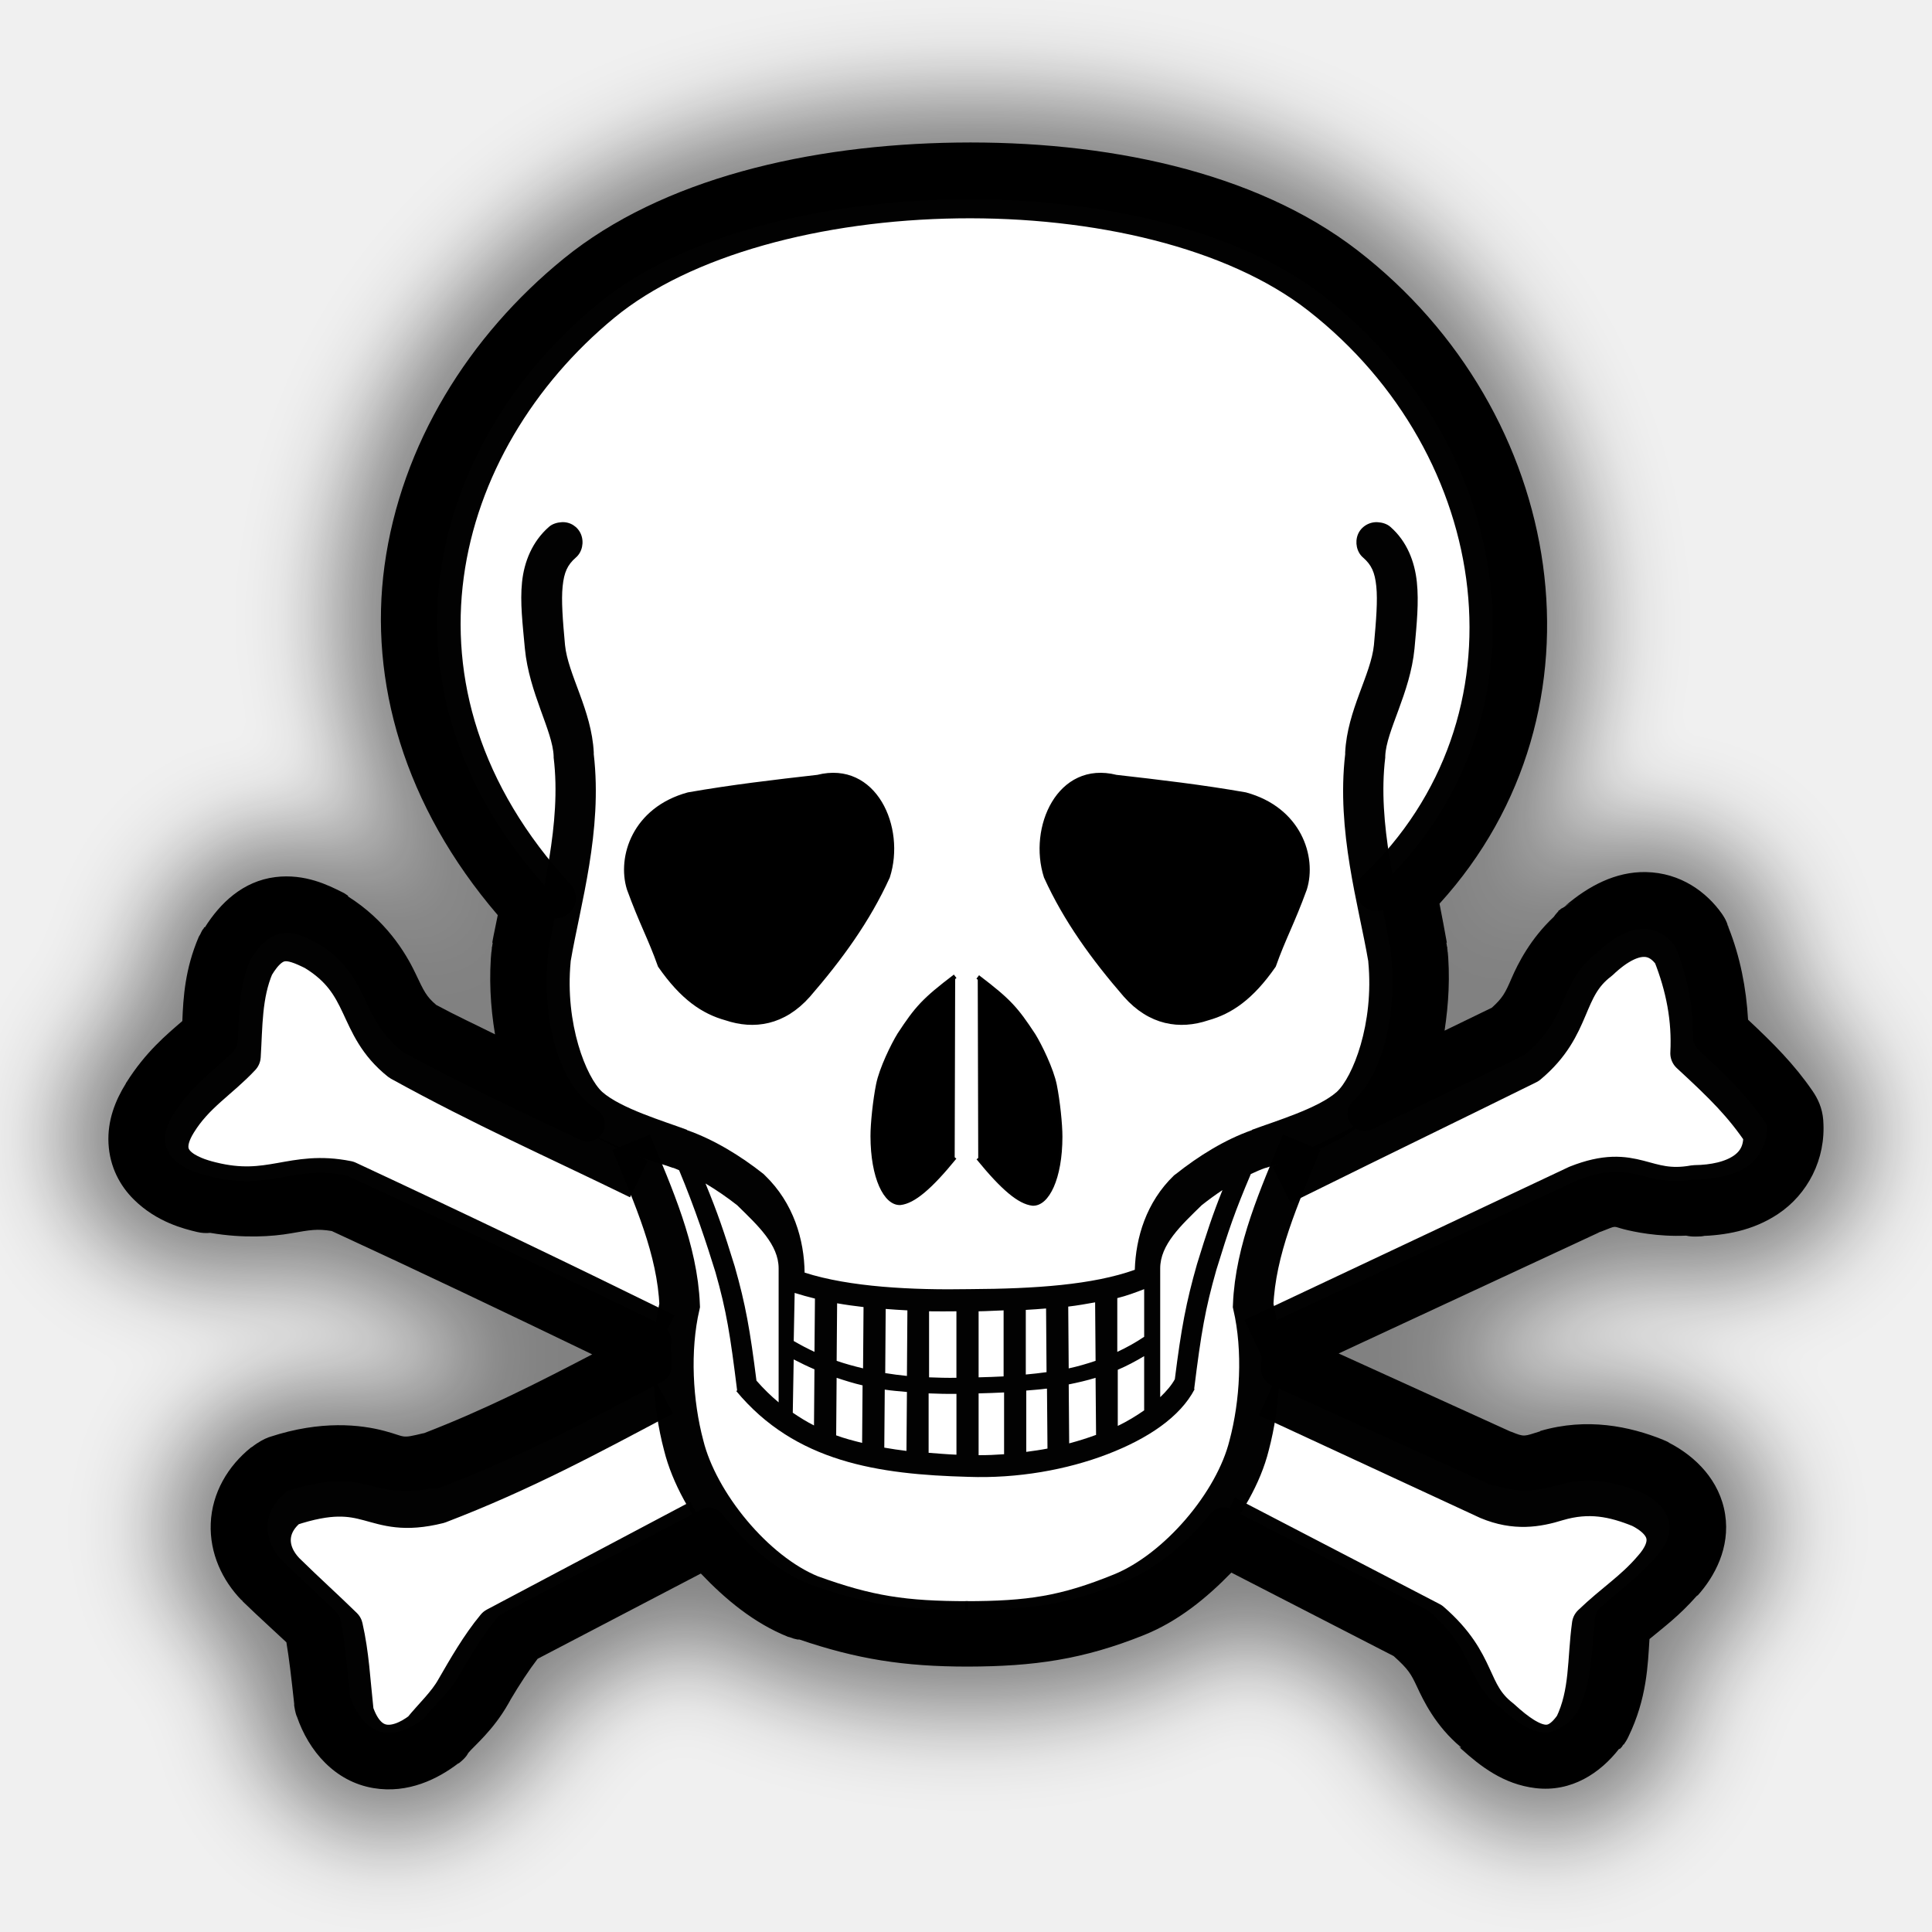
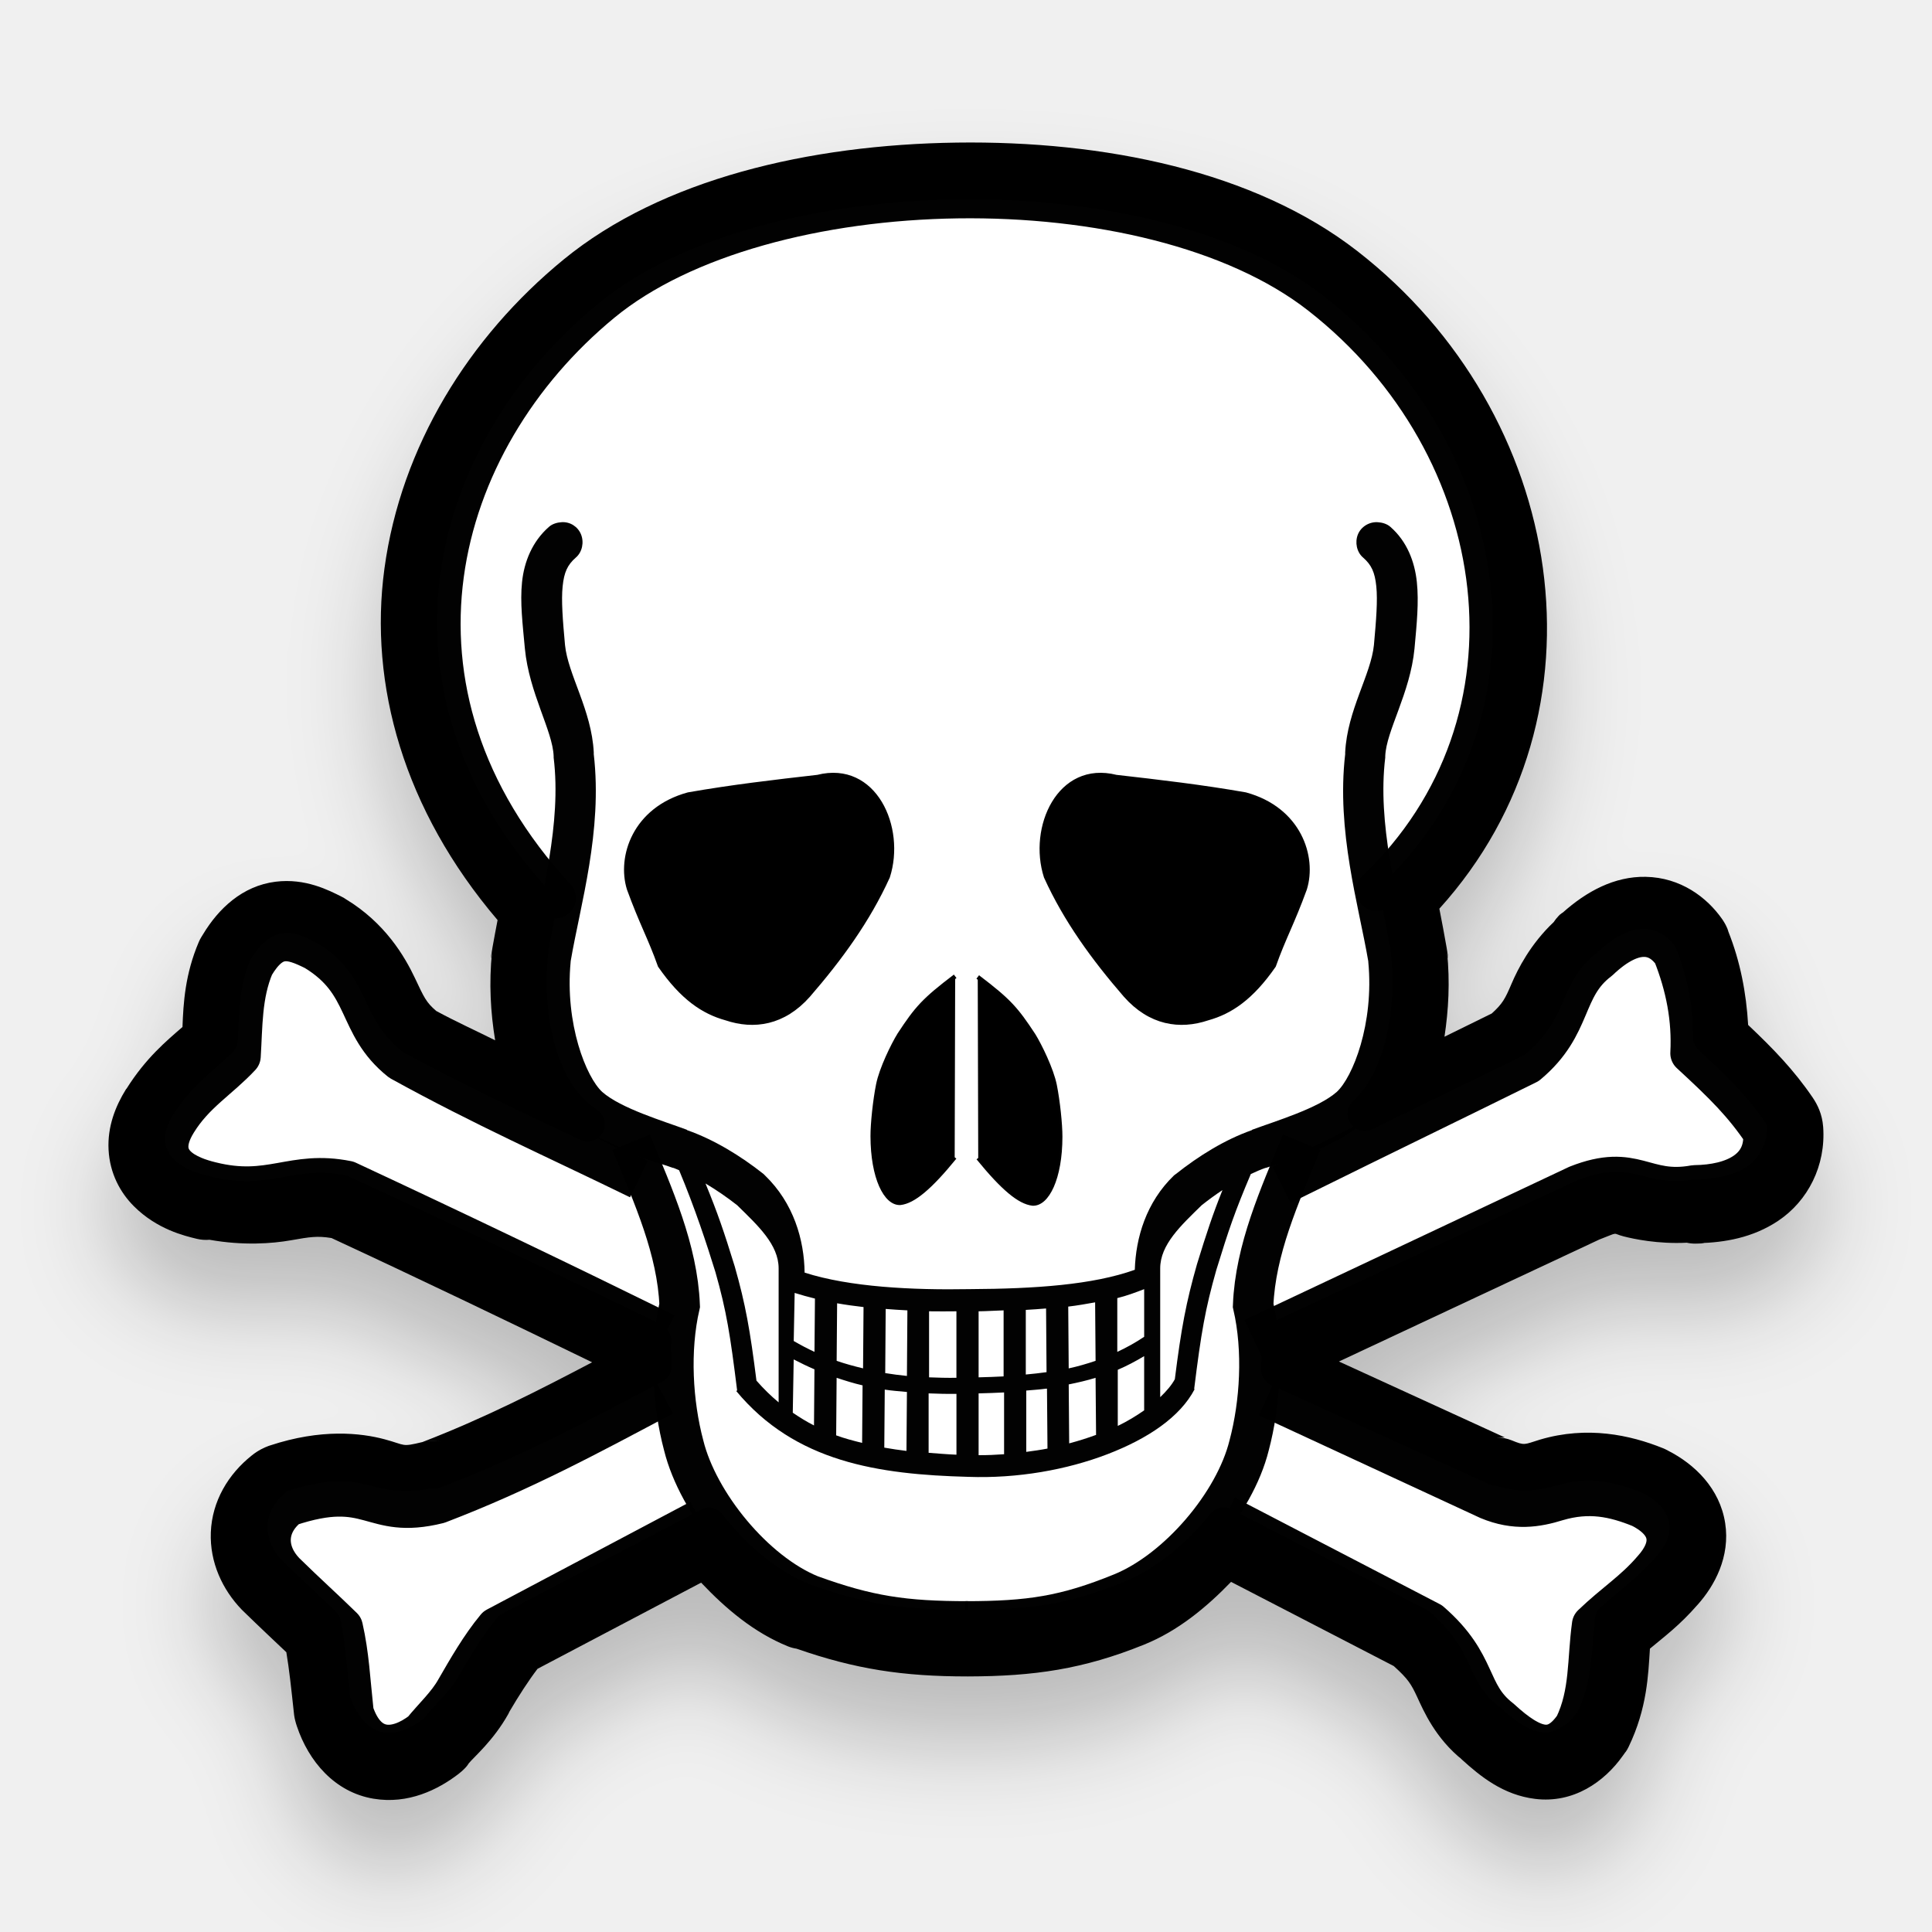
<svg xmlns="http://www.w3.org/2000/svg" id="svg24159" viewBox="0 0 128 128" version="1.0" width="100%" height="100%">
  <defs id="defs45">
    <filter id="filter3835">
      <feGaussianBlur stdDeviation="3.08" id="feGaussianBlur3837" />
    </filter>
  </defs>
-   <path style="opacity:0.462;fill:#000000;fill-rule:evenodd;stroke:none;filter:url(#filter3835)" id="path4136" d="M 62.688,2.312 C 52.158,2.458 41.571,4.747 34,10.906 c -7.015,5.707 -12.095,13.784 -13.344,22.938 -1.127,8.263 1.354,17.176 7.5,24.969 -0.029,0.163 -0.066,0.34 -0.094,0.5 -0.007,0.04 -0.024,0.085 -0.031,0.125 -0.077,0.528 -0.066,0.62 0,0.25 -0.888,-1.621 -2.358,-3.721 -4.938,-5.406 L 23.125,54.25 c -0.08,-0.058 -0.274,-0.179 -0.438,-0.281 -0.035,-0.022 -0.059,-0.042 -0.094,-0.062 A 5.79,5.79 0 0 0 22.188,53.688 C 21.376,53.287 18.971,51.999 15.938,52.375 12.556,52.794 10.381,54.983 9,57.125 L 8.938,57.094 c -0.074,0.105 -0.117,0.198 -0.188,0.312 -0.014,0.023 -0.049,0.039 -0.062,0.062 -0.103,0.17 -0.223,0.355 -0.281,0.469 A 5.79,5.79 0 0 0 8.25,58.312 C 7.332,60.45 7.053,62.268 6.938,63.844 5.917,64.756 4.711,65.94 3.531,67.812 3.513,67.841 3.518,67.846 3.5,67.875 c -0.939,1.505 -1.783,3.488 -1.656,5.906 0.131,2.485 1.222,4.452 2.656,5.875 2.253,2.235 4.824,2.778 5.75,3 a 5.79,5.79 0 0 0 1.656,0.156 c 0.021,0.003 0.041,-0.003 0.062,0 2.474,0.32 4.685,0.188 5.938,-0.031 1.171,-0.205 1.18,-0.172 1.5,-0.125 3.828,1.768 7.575,3.597 11.375,5.406 -1.81,0.857 -3.605,1.706 -5.594,2.469 0.022,-0.045 0.086,-0.123 -0.625,-0.312 -1.945,-0.517 -5.574,-0.855 -9.594,0.469 a 5.79,5.79 0 0 0 -0.188,0.062 c -0.416,0.154 -1.168,0.47 -1.969,1.094 l 0,0.031 c -0.01,0.008 -0.022,-0.008 -0.031,0 -0.04,0.032 -0.053,0.029 -0.094,0.062 l 0.031,0.031 c -2.174,1.746 -3.784,4.302 -3.906,7.438 -0.118,3.026 1.187,5.66 2.969,7.5 a 5.79,5.79 0 0 0 0.031,0.031 c -0.011,-0.012 0.063,0.064 0.125,0.125 0.026,0.025 0.037,0.038 0.062,0.062 0.854,0.826 1.457,1.404 2.125,2.031 0.11,0.861 0.215,1.536 0.375,3 a 5.79,5.79 0 0 0 0.031,0.219 c 0.051,0.348 0.175,0.841 0.312,1.25 l -0.031,0 c 0.015,0.043 0.047,0.082 0.062,0.125 1.082,3.124 3.521,6.195 7.594,6.875 3.506,0.586 6.439,-0.95 8.188,-2.281 a 5.79,5.79 0 0 0 0.031,-0.031 c 1.067,-0.827 1.267,-1.274 1.156,-1.156 l 0.031,0 c -0.005,0.006 0.037,-0.07 0.031,-0.062 0.114,-0.112 1.589,-1.369 2.906,-3.656 0.023,-0.039 0.04,-0.054 0.062,-0.094 0.518,-0.879 0.983,-1.577 1.438,-2.219 l 8.406,-4.375 c 1.569,1.351 3.327,2.55 5.375,3.375 a 5.79,5.79 0 0 0 0.219,0.062 5.79,5.79 0 0 0 0.875,0.25 5.79,5.79 0 0 0 0.156,0.031 c 4.048,1.331 7.736,1.906 12.156,1.906 4.691,-0.012 8.715,-0.574 13.188,-2.375 2.022,-0.815 3.768,-1.98 5.344,-3.312 l 8.594,4.406 c 0.277,0.24 0.404,0.269 0.688,0.875 0.377,0.807 1.474,3.167 3.719,5.094 L 95,117.125 c -0.316,-0.288 -0.288,-0.282 0.094,0.062 a 5.79,5.79 0 0 0 0,0.031 c 0.055,0.05 0.161,0.105 0.219,0.156 1.384,1.235 3.448,2.911 6.5,3.281 3.725,0.451 6.556,-1.387 8.375,-3.625 0.023,-0.029 0.04,-0.065 0.062,-0.094 0.577,-0.645 0.61,-0.665 0.5,-0.562 -0.039,0.036 0.252,-0.358 0.156,-0.219 a 5.79,5.79 0 0 0 0.438,-0.75 c 1.28,-2.634 1.505,-4.807 1.625,-6.531 0.797,-0.662 1.446,-1.165 2.469,-2.312 l 0.031,0.031 c -0.298,0.323 -0.27,0.302 0.062,-0.062 a 5.79,5.79 0 0 0 0.031,-0.031 c 0.005,-0.006 -0.005,-0.026 0,-0.031 1.513,-1.688 3.161,-4.585 2.625,-8.031 -0.542,-3.484 -2.991,-5.808 -5.344,-7.062 l 0,-0.031 c -0.027,-0.015 -0.089,-0.043 -0.125,-0.062 -0.043,-0.022 -0.082,-0.072 -0.125,-0.094 l 0,0.031 C 112.448,91.143 112.312,91.067 112.156,91 a 5.79,5.79 0 0 0 -0.125,-0.062 c -2.6,-1.044 -6.403,-1.846 -10.375,-0.688 a 5.79,5.79 0 0 0 -0.062,0.031 c -0.071,0.022 0.015,0.013 -0.031,0.031 l -5.312,-2.406 11.406,-5.312 c -0.275,0.107 -0.349,0.112 0.031,-0.031 0.011,0.003 0.051,-0.003 0.062,0 0.639,0.168 2.218,0.39 4.188,0.406 a 5.79,5.79 0 0 0 1.188,0.094 c 1.402,-0.016 1.511,-0.065 0.312,-0.031 a 5.79,5.79 0 0 0 0.031,0 c 0.135,-0.004 0.299,-0.056 0.438,-0.062 1.957,-0.095 4.242,-0.451 6.531,-1.969 2.999,-1.988 4.747,-5.425 4.469,-9.188 -0.119,-1.532 -0.677,-2.666 -1.25,-3.5 -1.198,-1.75 -2.56,-3.152 -4,-4.562 -0.236,-2.054 -0.652,-4.064 -1.406,-5.969 -0.016,-0.04 -0.015,-0.085 -0.031,-0.125 l -0.031,0 c -0.007,-0.054 -0.041,-0.387 -0.625,-1.281 a 5.79,5.79 0 0 0 -0.125,-0.188 c -1.498,-2.122 -4.088,-4.091 -7.688,-4.156 -2.919,-0.053 -5.345,1.275 -7.281,2.875 -0.022,0.018 -0.041,0.044 -0.062,0.062 -0.056,0.047 -0.132,0.077 -0.188,0.125 l -0.031,-0.031 c -0.049,0.035 -0.044,0.024 -0.094,0.062 a 5.79,5.79 0 0 0 -0.062,0.062 5.79,5.79 0 0 0 -0.094,0.094 c -0.043,0.039 -0.113,0.054 -0.156,0.094 a 5.79,5.79 0 0 0 -0.094,0.125 5.79,5.79 0 0 0 -0.062,0.031 5.79,5.79 0 0 0 -0.844,1.062 c -0.597,0.652 -1.323,1.31 -1.719,1.938 -0.028,-0.155 -0.065,-0.313 -0.094,-0.469 C 110.861,43.5 107.012,21.916 91.938,10.281 84.03,4.177 73.218,2.167 62.688,2.312 z" transform="matrix(0.9720456,0,0,0.9720456,2.388787,4.190835)" />
-   <path d="M 62.75,5.406 C 52.698,5.545 42.656,7.872 35.969,13.312 29.501,18.574 24.878,25.981 23.75,34.25 c -1.07,7.849 1.322,16.353 7.719,23.812 -0.121,0.636 -0.271,1.27 -0.375,1.875 l 0.031,0 c -0.117,0.678 -0.115,0.935 -0.031,0.25 a 2.687,2.687 0 0 0 -0.031,0.031 c -0.217,2.106 -0.092,4.093 0.219,5.969 -1.325,-0.661 -2.623,-1.258 -4,-2 C 26.594,63.604 26.45,63.275 25.844,62 25.159,60.561 23.805,58.387 21.25,56.781 L 21.281,56.75 c -0.042,-0.03 -0.117,-0.079 -0.188,-0.125 -0.035,-0.023 -0.057,-0.041 -0.094,-0.062 a 2.687,2.687 0 0 0 -0.188,-0.094 c -0.842,-0.416 -2.455,-1.253 -4.5,-1 -2.215,0.274 -3.768,1.776 -4.812,3.438 L 11.469,58.875 c -0.028,0.039 -0.036,0.083 -0.062,0.125 -0.015,0.025 -0.048,0.038 -0.062,0.062 -0.064,0.105 -0.117,0.235 -0.156,0.312 a 2.687,2.687 0 0 0 -0.094,0.156 c -0.942,2.192 -1.062,4.138 -1.125,5.75 -1.068,0.924 -2.497,2.099 -3.812,4.188 C 6.144,69.488 6.137,69.481 6.125,69.5 a 2.687,2.687 0 0 0 0,0.031 c -0.718,1.151 -1.27,2.527 -1.188,4.094 0.084,1.603 0.788,2.889 1.719,3.812 1.577,1.564 3.455,2.013 4.312,2.219 a 2.687,2.687 0 0 0 0.906,0.062 c 2.266,0.388 4.228,0.254 5.5,0.031 1.312,-0.23 1.784,-0.321 2.781,-0.156 5.971,2.754 11.918,5.592 17.75,8.406 -3.717,1.941 -7.33,3.777 -11.469,5.375 -0.018,0.004 -0.014,-0.004 -0.031,0 -1.601,0.387 -1.144,0.246 -2.656,-0.156 -1.618,-0.43 -4.316,-0.745 -7.812,0.406 a 2.687,2.687 0 0 0 -0.094,0.031 c -0.27,0.1 -0.685,0.309 -1.125,0.656 -0.017,0.013 -0.046,0.018 -0.062,0.031 -1.571,1.256 -2.668,3.092 -2.75,5.188 -0.08,2.049 0.802,3.885 2.094,5.219 a 2.687,2.687 0 0 0 0.031,0 c -0.002,-0.002 0.025,0.057 0.062,0.094 0.013,0.012 0.019,0.019 0.031,0.031 1.157,1.119 2.032,1.895 2.938,2.75 0.199,1.185 0.328,2.33 0.531,4.188 a 2.687,2.687 0 0 0 0,0.125 c 0.03,0.206 0.078,0.457 0.156,0.688 0.007,0.022 0.024,0.041 0.031,0.062 0.8,2.336 2.577,4.434 5.219,4.875 2.377,0.397 4.404,-0.638 5.781,-1.688 a 2.687,2.687 0 0 0 0.031,0 c 0.543,-0.421 0.644,-0.702 0.625,-0.688 l 0.031,0 c -6.76e-4,7.2e-4 8.85e-4,-0.032 0,-0.031 0.392,-0.473 1.699,-1.537 2.719,-3.344 a 2.687,2.687 0 0 0 0.125,-0.219 2.687,2.687 0 0 0 0.031,-0.062 c 0.606,-1.02 1.239,-1.991 1.844,-2.781 l 11.125,-5.812 c 1.702,1.787 3.632,3.383 5.938,4.312 a 2.687,2.687 0 0 0 0.125,0.031 2.687,2.687 0 0 0 0.531,0.156 2.687,2.687 0 0 0 0.125,0 c 3.909,1.329 7.106,1.844 11.469,1.844 4.509,-0.011 7.869,-0.481 12.031,-2.156 2.287,-0.922 4.221,-2.484 5.938,-4.25 l 11.062,5.688 c 1.012,0.903 1.188,1.225 1.594,2.094 0.42,0.9 1.245,2.666 3,4.125 l -0.031,0.031 c -0.133,-0.121 -0.128,-0.079 0.062,0.094 1.273,1.147 2.845,2.391 5.031,2.656 2.464,0.298 4.436,-1.033 5.719,-2.688 l 0.031,0.031 c 0.233,-0.246 0.124,-0.12 0.188,-0.219 0.025,-0.038 0.058,-0.08 0.062,-0.094 l 0.031,0 c 0.002,-0.019 0.183,-0.271 0.125,-0.188 a 2.687,2.687 0 0 0 0.188,-0.344 c 1.269,-2.612 1.323,-4.906 1.438,-6.656 0.98,-0.816 2.016,-1.575 3.219,-2.938 -0.133,0.144 -0.129,0.144 0.031,-0.031 a 2.687,2.687 0 0 0 0.031,0 c 1.158,-1.286 2.229,-3.256 1.875,-5.531 -0.36,-2.313 -2.017,-3.947 -3.812,-4.875 -0.025,-0.014 -0.062,-0.045 -0.094,-0.062 -0.088,-0.047 -0.18,-0.082 -0.281,-0.125 A 2.687,2.687 0 0 0 110.875,93.812 c -2.247,-0.902 -5.161,-1.522 -8.344,-0.594 A 2.687,2.687 0 0 0 102.5,93.25 c -1.096,0.336 -1.028,0.4 -1.938,0.031 A 2.687,2.687 0 0 0 100.469,93.25 l -11.688,-5.312 17.75,-8.25 c -0.103,0.04 -0.138,0.044 0.062,-0.031 0.063,-0.024 0.039,-0.01 0.094,-0.031 1.114,-0.43 0.732,-0.36 1.531,-0.156 0.674,0.172 2.303,0.525 4.25,0.438 a 2.687,2.687 0 0 0 0.625,0.062 c 0.693,-0.008 0.763,-0.046 0.25,-0.031 a 2.687,2.687 0 0 0 0.031,0 c 1.706,-0.051 3.599,-0.343 5.344,-1.5 2.033,-1.348 3.288,-3.745 3.094,-6.375 a 2.687,2.687 0 0 0 0,-0.031 c -0.065,-0.837 -0.381,-1.477 -0.719,-1.969 -1.272,-1.857 -2.698,-3.269 -4.406,-4.875 -0.125,-2.163 -0.538,-4.291 -1.344,-6.312 -0.007,-0.019 0.007,-0.044 0,-0.062 l -0.031,0 c -0.019,-0.067 -0.043,-0.289 -0.344,-0.75 a 2.687,2.687 0 0 0 -0.062,-0.094 c -1.031,-1.461 -2.796,-2.8 -5.188,-2.844 -2.061,-0.037 -3.914,0.95 -5.5,2.312 0.239,-0.142 0.509,-0.253 0.5,-0.25 -0.011,0.004 -0.322,0.14 -0.656,0.375 -0.031,0.022 -0.031,0.007 -0.062,0.031 a 2.687,2.687 0 0 0 -0.062,0.031 c -0.026,0.021 -0.037,0.042 -0.062,0.062 a 2.687,2.687 0 0 0 -0.094,0.062 c -0.12,0.112 -0.123,0.118 -0.031,0.031 l 0,0.031 a 2.687,2.687 0 0 0 -0.062,0.062 2.687,2.687 0 0 0 -0.25,0.312 c -1.572,1.474 -2.437,3.167 -2.875,4.188 -0.433,1.008 -0.615,1.343 -1.344,2 -1.065,0.52 -2.148,1.039 -3.219,1.562 0.274,-1.804 0.395,-3.708 0.188,-5.719 A 2.687,2.687 0 0 0 96.156,60.188 c 0.083,0.681 0.085,0.426 -0.031,-0.25 l 0.031,0 c -0.148,-0.859 -0.326,-1.76 -0.5,-2.656 C 107.65,44.096 104.335,23.767 90.062,12.75 83.046,7.334 72.802,5.267 62.75,5.406 z" id="path3022" style="fill:#000000;fill-rule:evenodd;stroke:none" transform="matrix(0.9720456,0,0,0.9720456,2.388787,4.190835)" />
+   <path style="opacity:0.22;fill:#000000;fill-rule:evenodd;stroke:none;filter:url(#filter3835)" id="path4136" d="M 62.744,5.396 C 52.691,5.536 42.643,7.869 35.953,13.312 c -6.47,5.264 -11.093,12.675 -12.221,20.947 -1.071,7.852 1.315,16.342 7.713,23.803 -0.118,0.619 -0.244,1.248 -0.346,1.838 -0.008,0.041 0.005,-0.026 -0.002,0.012 -0.155,0.841 -0.116,1.001 -0.025,0.262 a 2.698,2.698 0 0 0 -0.006,0.049 c -0.217,2.101 -0.097,4.082 0.211,5.955 -1.32,-0.659 -2.618,-1.233 -3.99,-1.973 -0.695,-0.587 -0.836,-0.925 -1.445,-2.207 -0.703,-1.479 -2.037,-3.758 -4.736,-5.375 -0.035,-0.023 -0.058,-0.041 -0.094,-0.062 a 2.698,2.698 0 0 0 -0.191,-0.105 c -0.842,-0.416 -2.448,-1.262 -4.496,-1.008 -2.286,0.283 -3.912,1.848 -4.955,3.572 -0.077,0.122 -0.161,0.252 -0.207,0.342 a 2.698,2.698 0 0 0 -0.078,0.168 c -0.944,2.198 -1.053,4.15 -1.115,5.764 -1.066,0.921 -2.492,2.087 -3.805,4.164 -0.003,0.005 -0.007,0.007 -0.01,0.012 -0.015,0.022 -0.023,0.016 -0.037,0.039 a 2.698,2.698 0 0 0 0,0.002 c -0.719,1.153 -1.268,2.532 -1.186,4.102 0.084,1.606 0.797,2.91 1.73,3.836 1.579,1.567 3.445,2.002 4.303,2.207 a 2.698,2.698 0 0 0 0.855,0.062 c 2.299,0.405 4.266,0.26 5.551,0.035 1.298,-0.227 1.786,-0.309 2.76,-0.152 5.965,2.75 11.913,5.591 17.74,8.402 -3.741,1.953 -7.362,3.786 -11.539,5.391 -1.465,0.351 -1.099,0.205 -2.576,-0.188 C 22.137,92.775 19.436,92.473 15.938,93.625 a 2.698,2.698 0 0 0 -0.094,0.033 c -0.277,0.102 -0.701,0.286 -1.154,0.65 -1.596,1.259 -2.708,3.093 -2.791,5.211 -0.08,2.052 0.808,3.897 2.102,5.232 a 2.698,2.698 0 0 0 0.01,0.012 c -0.002,-0.002 0.039,0.041 0.107,0.105 1.162,1.124 2.019,1.92 2.928,2.777 0.199,1.183 0.32,2.323 0.523,4.178 a 2.698,2.698 0 0 0 0.012,0.102 c 0.031,0.21 0.103,0.49 0.184,0.725 0.793,2.358 2.563,4.471 5.229,4.916 2.381,0.398 4.42,-0.62 5.799,-1.67 a 2.698,2.698 0 0 0 0.018,-0.014 c 0.571,-0.442 0.717,-0.753 0.68,-0.705 l -0.021,0.027 c 0.38,-0.466 1.698,-1.557 2.727,-3.379 a 2.698,2.698 0 0 0 0.088,-0.176 c 0.627,-1.06 1.279,-2.063 1.906,-2.883 l 11.135,-5.824 c 1.701,1.784 3.616,3.38 5.92,4.309 a 2.698,2.698 0 0 0 0.598,0.162 c 4,1.382 7.225,1.877 11.66,1.877 a 2.698,2.698 0 0 0 0.006,0 c 4.51,-0.011 7.87,-0.488 12.033,-2.164 2.278,-0.918 4.196,-2.482 5.908,-4.238 l 11.078,5.695 c 0.987,0.884 1.19,1.227 1.592,2.088 0.434,0.929 1.236,2.805 3.119,4.291 l -0.15,-0.127 c -0.133,-0.122 -0.117,-0.101 0.074,0.072 a 2.698,2.698 0 0 0 0.002,0.002 c 1.273,1.148 2.824,2.408 5.014,2.674 2.602,0.315 4.714,-1.144 5.98,-2.928 0.049,-0.084 0.273,-0.371 0.191,-0.252 a 2.698,2.698 0 0 0 0.203,-0.35 c 1.272,-2.619 1.34,-4.9 1.455,-6.65 0.991,-0.825 2.025,-1.577 3.244,-2.971 a 2.698,2.698 0 0 0 0.004,-0.004 c 1.159,-1.287 2.236,-3.251 1.881,-5.531 -0.366,-2.353 -2.081,-4.002 -3.91,-4.924 -0.089,-0.047 -0.185,-0.099 -0.287,-0.143 a 2.698,2.698 0 0 0 -0.057,-0.023 c -2.248,-0.903 -5.17,-1.515 -8.355,-0.586 a 2.698,2.698 0 0 0 -0.035,0.01 c -1.096,0.336 -1.007,0.416 -1.914,0.049 A 2.698,2.698 0 0 0 99.562,93.084 l 0.553,0 -11.289,-5.133 17.754,-8.262 c 0.012,-0.004 -0.06,0.024 0.029,-0.01 a 2.698,2.698 0 0 0 0.002,0 c 1.339,-0.507 0.76,-0.403 1.598,-0.189 0.68,0.173 2.326,0.526 4.299,0.428 a 2.698,2.698 0 0 0 0.586,0.061 c 0.696,-0.008 0.778,-0.046 0.262,-0.031 a 2.698,2.698 0 0 0 0.006,0 c 1.708,-0.051 3.631,-0.353 5.379,-1.512 2.036,-1.35 3.271,-3.751 3.076,-6.385 a 2.698,2.698 0 0 0 -0.002,-0.01 c -0.065,-0.84 -0.378,-1.484 -0.717,-1.977 -1.273,-1.858 -2.684,-3.302 -4.395,-4.91 -0.127,-2.164 -0.535,-4.289 -1.344,-6.311 -0.015,-0.047 -0.062,-0.298 -0.381,-0.787 a 2.698,2.698 0 0 0 -0.055,-0.08 c -1.033,-1.463 -2.823,-2.818 -5.219,-2.861 -2.134,-0.039 -4.039,0.992 -5.66,2.43 -0.032,0.022 -0.032,0.01 -0.065,0.035 a 2.698,2.698 0 0 0 -0.053,0.045 c -0.019,0.017 -0.043,0.025 -0.062,0.043 a 2.698,2.698 0 0 0 -0.064,0.064 2.698,2.698 0 0 0 -0.018,0.016 c -0.121,0.113 -0.129,0.124 -0.037,0.037 l 0.021,-0.018 a 2.698,2.698 0 0 0 -0.346,0.428 c -1.569,1.475 -2.432,3.159 -2.869,4.178 -0.433,1.01 -0.606,1.337 -1.338,1.996 -1.061,0.518 -2.136,1.041 -3.203,1.562 0.273,-1.803 0.379,-3.699 0.172,-5.709 a 2.698,2.698 0 0 0 -0.006,-0.049 c 0.089,0.736 0.129,0.578 -0.025,-0.262 -0.146,-0.847 -0.323,-1.736 -0.494,-2.619 C 107.664,44.103 104.335,23.762 90.055,12.74 83.035,7.322 72.798,5.257 62.744,5.396 Z M 27.596,93.352 c -0.003,-4.87e-4 -0.679,-0.062 -1.072,0.012 l 0.006,-0.002 c 0.369,-0.079 1.069,-0.009 1.066,-0.01 z" transform="matrix(0.9720456,0,0,0.9831665,2.388787,8.154836)" />
+   <path d="m 62.744,5.408 c -10.052,0.139 -20.096,2.474 -26.783,7.914 -6.468,5.262 -11.089,12.671 -12.217,20.939 -1.07,7.85 1.315,16.337 7.713,23.797 -0.118,0.621 -0.243,1.252 -0.346,1.844 -0.008,0.041 0.005,-0.026 -0.002,0.012 -0.154,0.837 -0.115,0.996 -0.025,0.26 a 2.687,2.687 0 0 0 -0.006,0.051 c -0.217,2.108 -0.098,4.097 0.213,5.975 -1.328,-0.662 -2.633,-1.242 -4.014,-1.986 -0.695,-0.588 -0.836,-0.931 -1.445,-2.211 -0.703,-1.478 -2.036,-3.753 -4.732,-5.369 -0.035,-0.023 -0.058,-0.041 -0.094,-0.062 a 2.687,2.687 0 0 0 -0.191,-0.104 c -0.842,-0.416 -2.444,-1.261 -4.488,-1.008 -2.28,0.282 -3.905,1.843 -4.947,3.564 -0.077,0.122 -0.159,0.252 -0.205,0.342 a 2.687,2.687 0 0 0 -0.08,0.168 c -0.944,2.198 -1.053,4.15 -1.115,5.764 -1.066,0.922 -2.492,2.089 -3.805,4.166 -0.003,0.005 -0.007,0.007 -0.01,0.012 -0.015,0.022 -0.023,0.016 -0.037,0.039 a 2.687,2.687 0 0 0 0,0.002 c -0.718,1.151 -1.268,2.527 -1.186,4.094 0.084,1.603 0.797,2.904 1.729,3.828 1.577,1.564 3.441,2.002 4.299,2.207 a 2.687,2.687 0 0 0 0.852,0.061 c 2.298,0.406 4.264,0.26 5.549,0.035 1.299,-0.227 1.788,-0.31 2.766,-0.152 5.972,2.754 11.93,5.599 17.764,8.414 -3.748,1.957 -7.375,3.793 -11.561,5.4 -1.475,0.354 -1.107,0.207 -2.586,-0.186 -1.618,-0.43 -4.314,-0.731 -7.811,0.42 a 2.687,2.687 0 0 0 -0.094,0.031 c -0.276,0.102 -0.699,0.285 -1.15,0.648 -1.594,1.257 -2.704,3.089 -2.787,5.203 -0.08,2.049 0.806,3.891 2.098,5.225 a 2.687,2.687 0 0 0 0.01,0.01 c -0.002,-0.002 0.041,0.043 0.109,0.107 1.162,1.124 2.02,1.919 2.93,2.777 0.199,1.185 0.32,2.328 0.523,4.186 a 2.687,2.687 0 0 0 0.012,0.1 c 0.031,0.213 0.104,0.497 0.186,0.732 0.793,2.352 2.56,4.457 5.217,4.9 2.377,0.397 4.411,-0.621 5.789,-1.67 a 2.687,2.687 0 0 0 0.018,-0.014 c 0.569,-0.441 0.715,-0.75 0.678,-0.703 l -0.021,0.027 c 0.381,-0.467 1.7,-1.557 2.727,-3.377 a 2.687,2.687 0 0 0 0.084,-0.172 c 0.627,-1.061 1.28,-2.066 1.908,-2.887 l 11.15,-5.834 c 1.701,1.785 3.615,3.386 5.92,4.314 a 2.687,2.687 0 0 0 0.586,0.158 c 4.005,1.385 7.229,1.879 11.668,1.879 a 2.687,2.687 0 0 0 0.006,0 c 4.509,-0.011 7.867,-0.487 12.029,-2.162 2.279,-0.918 4.198,-2.484 5.91,-4.242 l 11.09,5.701 c 0.986,0.884 1.192,1.231 1.594,2.092 0.434,0.929 1.232,2.801 3.113,4.285 l -0.148,-0.127 c -0.133,-0.121 -0.117,-0.098 0.074,0.074 a 2.687,2.687 0 0 0 0.002,0.002 c 1.273,1.147 2.822,2.405 5.008,2.67 2.597,0.315 4.706,-1.144 5.971,-2.926 0.046,-0.081 0.27,-0.365 0.189,-0.248 a 2.687,2.687 0 0 0 0.203,-0.35 c 1.272,-2.619 1.338,-4.9 1.453,-6.65 0.992,-0.826 2.026,-1.578 3.246,-2.973 l -0.047,0.053 c -0.133,0.144 -0.119,0.132 0.041,-0.043 a 2.687,2.687 0 0 0 0.012,-0.014 c 1.158,-1.286 2.231,-3.248 1.877,-5.523 -0.365,-2.348 -2.078,-3.994 -3.904,-4.914 -0.089,-0.047 -0.183,-0.097 -0.285,-0.141 a 2.687,2.687 0 0 0 -0.059,-0.023 c -2.247,-0.902 -5.163,-1.514 -8.346,-0.586 a 2.687,2.687 0 0 0 -0.035,0.01 c -1.096,0.336 -1.012,0.415 -1.922,0.047 A 2.687,2.687 0 0 0 99.562,93.096 l 0.551,0 -11.312,-5.145 17.775,-8.273 c 0.013,-0.004 -0.058,0.025 0.029,-0.008 a 2.687,2.687 0 0 0 0.002,-0.002 c 1.341,-0.508 0.765,-0.403 1.604,-0.189 0.68,0.173 2.326,0.526 4.299,0.428 a 2.687,2.687 0 0 0 0.584,0.061 c 0.693,-0.008 0.775,-0.046 0.262,-0.031 a 2.687,2.687 0 0 0 0.006,0 c 1.706,-0.051 3.628,-0.353 5.373,-1.51 2.033,-1.348 3.265,-3.743 3.07,-6.373 a 2.687,2.687 0 0 0 -0.002,-0.012 c -0.065,-0.837 -0.377,-1.477 -0.715,-1.969 -1.274,-1.859 -2.685,-3.305 -4.396,-4.914 -0.127,-2.167 -0.537,-4.295 -1.348,-6.32 -0.016,-0.053 -0.061,-0.295 -0.375,-0.775 a 2.687,2.687 0 0 0 -0.055,-0.08 c -1.031,-1.461 -2.817,-2.812 -5.209,-2.855 -2.129,-0.039 -4.032,0.989 -5.65,2.424 -0.033,0.023 -0.033,0.011 -0.066,0.037 a 2.687,2.687 0 0 0 -0.053,0.045 c -0.019,0.017 -0.043,0.025 -0.062,0.043 a 2.687,2.687 0 0 0 -0.065,0.064 2.687,2.687 0 0 0 -0.018,0.016 c -0.12,0.112 -0.129,0.124 -0.037,0.037 l 0.021,-0.018 a 2.687,2.687 0 0 0 -0.338,0.42 c -1.573,1.475 -2.437,3.161 -2.875,4.182 -0.434,1.011 -0.608,1.342 -1.344,2.004 -1.068,0.521 -2.149,1.05 -3.223,1.574 0.276,-1.809 0.384,-3.713 0.176,-5.73 a 2.687,2.687 0 0 0 -0.006,-0.049 c 0.089,0.732 0.128,0.575 -0.025,-0.262 C 95.994,59.065 95.818,58.173 95.646,57.287 107.649,44.102 104.323,23.767 90.047,12.748 83.03,7.332 72.796,5.269 62.744,5.408 Z M 27.594,93.363 c -0.003,-4.88e-4 -0.674,-0.061 -1.066,0.012 l 0.006,-0.002 c 0.368,-0.079 1.063,-0.009 1.061,-0.01 z" id="path3022" style="fill:#000000;fill-rule:evenodd;stroke:none" transform="matrix(0.9720456,0,0,0.9783454,2.388787,4.156806)" />
  <path style="fill:#ffffff;fill-rule:evenodd;stroke:none" id="path4138" d="m 62.812,9.281 c -9.457,0.131 -18.819,2.485 -24.406,7.031 -5.787,4.708 -9.866,11.301 -10.844,18.469 -0.974,7.139 1.105,14.831 7.594,21.812 a 1.173,1.173 0 0 1 0.312,1.031 c -0.204,1.004 -0.399,2.018 -0.562,2.969 a 1.173,1.173 0 0 1 0,0.031 c -0.001,0.011 0.001,0.02 0,0.031 -0.469,4.628 0.746,8.456 2.625,10.125 0.24,0.21 0.468,0.393 0.719,0.562 A 1.173,1.173 0 0 1 37.094,73.375 c -3.986,-1.881 -7.799,-3.657 -12,-5.938 a 1.173,1.173 0 0 1 -0.188,-0.125 C 23.493,66.167 22.949,64.928 22.344,63.656 21.747,62.401 21.012,61.069 19.125,59.938 a 1.173,1.173 0 0 1 -0.031,0 c -0.88,-0.435 -1.467,-0.757 -2.281,-0.656 -0.705,0.087 -1.504,0.663 -2.156,1.75 A 1.173,1.173 0 0 1 14.625,61.062 c -0.009,0.022 -0.022,0.04 -0.031,0.062 -0.763,1.821 -0.756,3.649 -0.844,5.5 a 1.173,1.173 0 0 1 -0.344,0.781 c -1.373,1.332 -2.807,2.282 -3.969,4.125 -0.012,0.018 -0.019,0.014 -0.031,0.031 -0.444,0.711 -0.652,1.336 -0.625,1.844 0.027,0.506 0.288,0.978 0.594,1.281 0.663,0.657 1.522,0.939 2.25,1.125 a 1.173,1.173 0 0 1 0.125,0.031 c 0.009,0.002 0.022,-0.002 0.031,0 A 1.173,1.173 0 0 1 11.875,75.875 c 2.061,0.509 3.51,0.296 4.844,0.062 1.318,-0.23 2.562,-0.483 4.312,-0.156 A 1.173,1.173 0 0 1 21.312,75.875 c 7.174,3.303 14.391,6.731 21.312,10.094 a 1.173,1.173 0 0 1 0.656,1.125 c -0.026,0.558 0.01,1.137 0.031,1.719 A 1.173,1.173 0 0 1 42.656,89.875 C 37.69,92.477 33.161,94.938 27.5,97.094 a 1.173,1.173 0 0 1 -0.156,0.062 c -0.011,0.002 -0.02,-0.002 -0.031,0 l 0,-0.031 c -0.13,0.031 -0.19,0.006 -0.312,0.031 -0.05,-0.003 -0.158,-3.1e-4 -0.156,0 -1.835,0.336 -2.974,0.079 -4.094,-0.219 -1.211,-0.322 -2.749,-0.562 -5.594,0.375 -0.003,0.002 -0.044,0.011 -0.031,0 a 1.173,1.173 0 0 1 -0.031,0.031 c -0.829,0.648 -1.281,1.513 -1.312,2.312 -0.033,0.834 0.319,1.703 1,2.406 1.415,1.369 2.433,2.301 3.625,3.438 a 1.173,1.173 0 0 1 0.344,0.594 c 0.35,1.691 0.428,3.191 0.656,5.281 0.001,0.012 -0.001,0.019 0,0.031 a 1.173,1.173 0 0 1 0.031,0 c 0.454,1.36 1.341,2.202 2.188,2.344 0.973,0.162 1.896,-0.239 2.812,-0.938 -0.123,0.095 -0.083,0.113 0.031,-0.031 a 1.173,1.173 0 0 1 0,-0.031 c 0.772,-0.947 1.672,-1.692 2.281,-2.719 a 1.173,1.173 0 0 1 0.062,-0.094 1.173,1.173 0 0 1 0,-0.031 c 0.777,-1.326 1.638,-2.76 2.625,-3.969 a 1.173,1.173 0 0 1 0.375,-0.281 l 13.5,-7.062 a 1.173,1.173 0 0 1 1.469,0.312 c 1.626,2.088 3.694,3.835 5.844,4.719 a 1.173,1.173 0 0 1 0.062,0.031 c 3.927,1.408 6.427,1.75 10.812,1.75 4.282,-0.011 6.818,-0.355 10.594,-1.875 2.167,-0.873 4.285,-2.584 5.938,-4.656 a 1.173,1.173 0 0 1 1.438,-0.312 l 13.25,6.812 a 1.173,1.173 0 0 1 0.25,0.156 c 1.546,1.346 2.171,2.461 2.656,3.5 0.48,1.028 0.892,2.032 2,2.906 a 1.173,1.173 0 0 1 0.062,0.031 c 0.095,0.087 0.109,0.105 0.062,0.062 1.14,1.028 1.955,1.603 2.906,1.719 0.801,0.097 1.741,-0.432 2.375,-1.344 a 1.173,1.173 0 0 1 0.031,-0.031 c 0.011,-0.022 0.021,-0.04 0.031,-0.062 1.001,-2.105 0.918,-4.124 1.156,-6.312 a 1.173,1.173 0 0 1 0.375,-0.75 c 1.369,-1.227 2.523,-2.008 3.719,-3.375 0.073,-0.079 0.086,-0.091 0.031,-0.031 0.711,-0.789 1.063,-1.539 0.938,-2.344 -0.123,-0.793 -0.753,-1.516 -1.844,-2.062 a 1.173,1.173 0 0 1 -0.031,-0.031 c -0.009,-0.004 -0.022,0.004 -0.031,0 -1.798,-0.718 -3.592,-1.107 -5.781,-0.469 -1.192,0.365 -2.537,0.518 -4.062,0.031 l -0.031,0 A 1.173,1.173 0 0 1 99.406,96.938 1.173,1.173 0 0 1 99.125,96.875 1.173,1.173 0 0 1 99.031,96.844 l -14.844,-6.75 A 1.173,1.173 0 0 1 83.5,88.969 c 0.029,-0.672 0.066,-1.349 0.031,-2 a 1.173,1.173 0 0 1 0.625,-1.125 l 0.125,-0.062 a 1.173,1.173 0 0 1 0.031,0 l 20.75,-9.656 a 1.173,1.173 0 0 1 0.062,-0.031 c 0.111,-0.043 0.149,-0.04 0.125,-0.031 1.777,-0.673 2.92,-0.564 3.906,-0.312 0.979,0.249 2.079,0.588 3.719,0.344 a 1.173,1.173 0 0 1 0.188,0 c -0.061,7.01e-4 0.072,0.003 0.062,0 -0.019,-0.007 -0.104,-0.025 0.125,-0.031 1.297,-0.039 2.478,-0.27 3.344,-0.844 0.832,-0.551 1.465,-1.654 1.375,-2.875 0.002,0.027 -0.017,-0.028 -0.062,-0.094 -1.25,-1.825 -2.504,-3.078 -4.562,-4.969 a 1.173,1.173 0 0 1 -0.406,-0.875 c 0.018,-2.1 -0.381,-4.149 -1.188,-6.156 a 1.173,1.173 0 0 1 0,-0.031 C 111.3,59.581 110.515,59.016 109.625,59 c -0.884,-0.016 -1.873,0.412 -3.031,1.438 a 1.173,1.173 0 0 1 -0.031,0.031 c -0.033,0.029 -0.06,0.032 -0.094,0.062 a 1.173,1.173 0 0 1 -0.031,0.031 c 0.034,-0.032 0.027,-0.024 -0.031,0.031 a 1.173,1.173 0 0 1 0,0.031 c -0.03,0.022 -0.034,0.013 -0.062,0.031 a 1.173,1.173 0 0 1 -0.031,0.031 c -1.21,0.948 -1.737,2.096 -2.219,3.219 -0.487,1.134 -1.067,2.327 -2.469,3.531 a 1.173,1.173 0 0 1 -0.25,0.188 c -3.406,1.661 -6.858,3.353 -10.312,5.031 a 1.173,1.173 0 0 1 -1.281,-1.938 c 1.849,-1.693 3.027,-5.482 2.562,-10.062 -0.001,-0.011 0.001,-0.02 0,-0.031 a 1.173,1.173 0 0 1 0,-0.031 C 92.136,59.39 91.885,58.11 91.625,56.812 A 1.173,1.173 0 0 1 91.969,55.75 C 103.587,44.302 100.791,25.926 87.688,15.812 81.78,11.253 72.269,9.15 62.812,9.281 z" transform="matrix(0.9720456,0,0,0.9720456,2.388787,4.190835)" />
  <g id="layer1" transform="matrix(0.3290119,0,0,0.3290119,-1.813171,-1.100242)">
    <g id="g879" transform="matrix(0.652,0,0,0.652,-51.231,-96.825)" style="stroke:#000000;stroke-opacity:0.991">
      <g id="g670" transform="translate(87.13,195.45)" style="fill-rule:evenodd;stroke-width:1pt">
        <path id="path584" d="m 294.9,259.71 c -9.7,7.37 -11.86,9.85 -17.22,18.01 -1.94,3.15 -5.56,10.51 -6.55,15.44 -0.99,4.94 -1.73,12.1 -1.72,15.9 0.01,12.85 4.1,20.91 8.57,20.63 3.99,-0.46 9.07,-4.62 16.77,-14.08" />
        <path id="path585" transform="matrix(-1,0,0,1,596.77,0.2081)" d="m 294.9,259.71 c -9.7,7.37 -11.86,9.85 -17.22,18.01 -1.94,3.15 -5.56,10.51 -6.55,15.44 -0.99,4.94 -1.73,12.1 -1.72,15.9 0.01,12.85 4.1,20.91 8.57,20.63 3.99,-0.46 9.07,-4.62 16.77,-14.08" style="stroke-linejoin:bevel" />
        <path id="path586" transform="translate(0.58872,-3.0518e-5)" d="m 211.89,203.56 c 13.46,-2.36 26.5,-3.88 39.96,-5.41 17.62,-4.44 26.51,15.68 21.65,30.81 -6.11,13.46 -14.71,25.25 -24.56,36.63 -7.63,8.6 -16.73,9.99 -25.4,7.07 -6.99,-1.94 -13.46,-6.24 -20.4,-16.23 -3.05,-8.6 -5.68,-13.05 -9.57,-23.73 -3.05,-9.85 1.7,-24.6 18.32,-29.14 z" />
        <path id="path587" transform="matrix(-1,0,0,1,596.45,-3.0518e-5)" d="m 211.89,203.56 c 13.46,-2.36 26.5,-3.88 39.96,-5.41 17.62,-4.44 26.51,15.68 21.65,30.81 -6.11,13.46 -14.71,25.25 -24.56,36.63 -7.63,8.6 -16.73,9.99 -25.4,7.07 -6.99,-1.94 -13.46,-6.24 -20.4,-16.23 -3.05,-8.6 -5.68,-13.05 -9.57,-23.73 -3.05,-9.85 1.7,-24.6 18.32,-29.14 z" />
      </g>
      <g id="g775" transform="translate(87.13,195.45)" style="fill:none">
        <g id="g740">
          <g id="g652">
            <path style="font-size:medium;font-style:normal;font-variant:normal;font-weight:normal;font-stretch:normal;text-indent:0;text-align:start;text-decoration:none;line-height:normal;letter-spacing:normal;word-spacing:normal;text-transform:none;direction:ltr;block-progression:tb;writing-mode:lr-tb;text-anchor:start;baseline-shift:baseline;color:#000000;fill:#000000;fill-opacity:0.991;stroke:none;stroke-width:6.25;marker:none;visibility:visible;display:inline;overflow:visible;enable-background:accumulate;font-family:Sans;-inkscape-font-specification:Sans" d="m 36.594,32.125 c -0.301,0.018 -0.62,0.111 -0.844,0.312 -1.103,0.965 -1.642,2.312 -1.781,3.656 -0.14,1.344 0.039,2.775 0.188,4.406 0.284,2.958 1.844,5.447 1.906,7.125 6.44e-4,0.038 -0.004,0.056 0,0.094 0.537,4.414 -0.813,9.025 -1.5,13.062 -0.005,0.029 0.004,0.065 0,0.094 -0.49,4.82 0.677,8.967 2.938,11 2.092,1.857 5.296,2.594 6.469,3.031 0.009,0.002 0.022,-0.002 0.031,0 0.123,0.043 0.25,0.106 0.375,0.156 1.044,2.497 1.837,4.905 2.406,6.75 0.735,2.584 0.981,4.163 1.438,7.844 l -0.062,0.031 c 3.911,4.717 9.411,5.529 15.375,5.688 3.268,0.119 6.535,-0.469 9.219,-1.5 2.686,-1.032 4.819,-2.467 5.781,-4.312 l -0.031,0 c 0.002,-0.012 -0.002,-0.02 0,-0.031 0.459,-3.706 0.731,-5.283 1.469,-7.875 0.83,-2.693 1.208,-3.809 2.281,-6.344 0.33,-0.156 0.65,-0.295 0.969,-0.406 0.009,-0.002 0.022,0.002 0.031,0 1.173,-0.437 4.377,-1.174 6.469,-3.031 2.261,-2.033 3.428,-6.18 2.938,-11 -0.004,-0.029 0.005,-0.065 0,-0.094 -0.687,-4.038 -2.037,-8.648 -1.5,-13.062 0.004,-0.038 -6.43e-4,-0.056 0,-0.094 0.062,-1.678 1.653,-4.167 1.938,-7.125 0.149,-1.631 0.296,-3.062 0.156,-4.406 -0.14,-1.344 -0.647,-2.691 -1.75,-3.656 -0.224,-0.201 -0.543,-0.295 -0.844,-0.312 -0.557,-0.035 -1.104,0.295 -1.312,0.812 -0.209,0.518 -0.082,1.17 0.344,1.531 0.56,0.49 0.779,0.978 0.875,1.906 0.096,0.927 -0.007,2.245 -0.156,3.875 -0.192,1.974 -1.765,4.323 -1.906,7.125 -0.002,0.037 0.001,0.088 0,0.125 -0.591,5.097 0.891,9.973 1.531,13.719 0.001,0.006 -0.001,0.025 0,0.031 0.394,4.115 -1.038,7.667 -2.094,8.625 -1.231,1.088 -4.049,1.926 -5.594,2.5 -0.007,0.003 -0.024,0.029 -0.031,0.031 -1.78,0.627 -3.496,1.691 -5.031,2.906 -0.033,0.028 -0.095,0.063 -0.125,0.094 -1.844,1.777 -2.529,4.13 -2.594,6.25 -2.786,0.996 -6.592,1.259 -10.938,1.281 -3.81,0.069 -7.948,-0.135 -10.938,-1.094 -0.026,-2.168 -0.725,-4.607 -2.625,-6.438 -0.03,-0.031 -0.061,-0.066 -0.094,-0.094 -1.535,-1.215 -3.282,-2.279 -5.062,-2.906 -0.007,-0.003 -0.024,-0.029 -0.031,-0.031 -1.545,-0.574 -4.363,-1.412 -5.594,-2.5 -1.056,-0.958 -2.487,-4.51 -2.094,-8.625 0.001,-0.006 -0.001,-0.025 0,-0.031 0.64,-3.746 2.122,-8.621 1.531,-13.719 -0.001,-0.037 0.002,-0.088 0,-0.125 -0.142,-2.802 -1.714,-5.151 -1.906,-7.125 -0.149,-1.63 -0.253,-2.948 -0.156,-3.875 0.096,-0.929 0.315,-1.417 0.875,-1.906 0.426,-0.362 0.553,-1.013 0.344,-1.531 -0.209,-0.518 -0.724,-0.847 -1.281,-0.812 z M 46.125,75.938 c 0.702,0.419 1.422,0.909 2.094,1.438 1.378,1.35 2.75,2.609 2.75,4.188 l 0,5.469 0,3.406 C 50.459,90.015 49.967,89.534 49.5,89 c -0.424,-3.351 -0.72,-5.042 -1.438,-7.562 -0.72,-2.337 -1.148,-3.578 -1.938,-5.5 z m 34.25,0.438 c -0.647,1.615 -1.04,2.803 -1.688,4.906 -0.723,2.537 -1.041,4.228 -1.469,7.625 -0.214,0.394 -0.554,0.79 -0.969,1.188 l 0,-8.531 c 0,-1.579 1.372,-2.838 2.75,-4.188 0.449,-0.354 0.908,-0.691 1.375,-1 z m -5.188,6.562 0,3.156 c -0.581,0.391 -1.17,0.715 -1.781,1 l 0,-3.562 c 0.629,-0.156 1.212,-0.373 1.781,-0.594 z m -23.156,0.25 c 0.436,0.14 0.881,0.259 1.344,0.375 l -0.031,3.531 c -0.47,-0.217 -0.925,-0.459 -1.375,-0.719 z m 19.906,0.625 0.031,3.875 c -0.574,0.193 -1.169,0.369 -1.781,0.5 l -0.031,-4.094 c 0.606,-0.07 1.21,-0.18 1.781,-0.281 z M 54.844,83.875 c 0.573,0.102 1.152,0.181 1.75,0.25 l -0.031,4.062 c -0.597,-0.145 -1.182,-0.3 -1.75,-0.5 z m 13.844,0.344 0.031,4.219 c -0.447,0.064 -0.904,0.112 -1.375,0.156 l 0,-4.281 c 0.459,-0.023 0.9,-0.06 1.344,-0.094 z M 58.062,84.25 c 0.474,0.035 0.959,0.073 1.438,0.094 L 59.469,88.688 C 58.979,88.639 58.504,88.578 58.031,88.5 z m 7.812,0.094 0,4.375 c -0.534,0.031 -1.089,0.045 -1.656,0.062 l 0,-4.375 c 0.564,-0.006 1.11,-0.047 1.656,-0.062 z m -4.938,0.062 c 0.61,0.01 1.21,0.005 1.812,0 l 0,4.406 c -0.614,0.009 -1.223,-0.006 -1.812,-0.031 z m 14.25,2.969 0,3.594 C 74.667,91.331 74.092,91.685 73.438,92 l 0,-3.719 c 0.6,-0.257 1.179,-0.563 1.75,-0.906 z m -23.219,0.219 c 0.448,0.234 0.91,0.457 1.375,0.656 L 53.312,91.969 C 52.827,91.724 52.361,91.433 51.906,91.125 z m 2.844,1.219 c 0.565,0.186 1.129,0.365 1.719,0.5 L 56.5,93.125 c -0.595,-0.147 -1.157,-0.294 -1.719,-0.5 z m 17.156,0 L 72,92.594 c -0.569,0.211 -1.16,0.396 -1.781,0.562 L 70.188,89.25 c 0.607,-0.123 1.205,-0.259 1.781,-0.438 z m -3.281,0.719 c 0.021,-0.003 0.042,0.003 0.062,0 L 68.781,93.5 c -0.462,0.091 -0.93,0.155 -1.406,0.219 l 0,-4.062 c 0.444,-0.041 0.885,-0.067 1.312,-0.125 z M 58,89.594 c 0.483,0.076 0.971,0.109 1.469,0.156 L 59.438,93.656 C 58.939,93.598 58.449,93.521 57.969,93.438 z m 7.906,0.188 0,4.094 c -0.558,0.039 -1.124,0.066 -1.688,0.062 l 0,-4.094 c 0.575,-0.018 1.14,-0.031 1.688,-0.062 z m -5,0.062 c 0.602,0.026 1.222,0.041 1.844,0.031 l 0,4.031 c -0.625,-0.024 -1.242,-0.08 -1.844,-0.125 z" id="path611" transform="matrix(4.661662,0,0,4.661662,2.775475,-30.29707)" />
            <g id="g637">
              <g id="g625">
                <g id="g615" style="stroke-width:5">
                  <g id="g3794" style="stroke-width:6.811;stroke-miterlimit:4;stroke-dasharray:none" />
                </g>
              </g>
            </g>
          </g>
          <g id="g675" style="stroke-width:12.5">
            <path id="path573" d="M 171.5,235.56 C 112.538,171.641 133.55,94.434 185.67,51.49 235.667,10.295 354.862,7.823 407.77,49.18 c 59.794,46.74 71.897,132.046 17.2,184.06" style="stroke-linecap:round;stroke-linejoin:round" />
            <path id="path613" d="m 194.82,310.96 c 6.94,16.79 14.29,33.16 14.99,50.37 -3.19,13.87 -2.22,30.25 1.25,43.29 4.44,17.9 21.78,39.13 39.13,46.21 17.76,6.45 28.86,8.12 48.7,8.12" />
            <path id="path614" transform="matrix(-1,0,0,1,596.74,-3.0518e-5)" d="m 194.82,310.96 c 6.94,16.79 14.29,33.16 14.99,50.37 -3.19,13.87 -2.22,30.25 1.25,43.29 4.44,17.9 21.99,38.51 39.34,45.59 17.34,7.07 28.44,8.74 48.28,8.74" />
          </g>
        </g>
        <g id="g770" style="stroke-width:12.5;stroke-linejoin:round">
          <path id="path765" d="m 391.31,389.64 68.27,31.63 c 8.32,3.47 14.98,2.36 21.23,0.42 9.85,-2.91 17.62,-1.25 25.81,2.08 9.85,5 10.13,12.07 3.75,19.15 -5.83,6.8 -11.66,10.27 -18.74,17.07 -1.52,10.96 -0.55,21.09 -5.41,31.22 -6.1,8.88 -12.63,7.35 -22.89,-2.08 -10.41,-8.05 -6.67,-16.93 -21.65,-29.97 L 378.4,426.27" />
          <path id="path766" d="m 204.81,389.22 c -22.75,12.07 -43.43,23.31 -69.52,33.3 -21.23,5.28 -20.39,-7.77 -46.205,0.84 -7.354,5.82 -7.215,14.15 -1.249,20.39 6.938,6.8 11.795,11.1 17.904,17.07 1.94,8.6 2.22,15.96 3.33,26.23 4.16,12.62 13.32,11.93 21.23,5.83 3.47,-4.31 7.77,-8.19 10.4,-12.91 3.61,-6.24 7.64,-13.32 12.49,-19.15 l 62.86,-33.3" />
          <path id="path767" d="m 401.3,321.36 c 25.81,-12.76 47.04,-23.03 70.35,-34.55 14.29,-11.93 10.69,-23.45 22.07,-32.05 11.23,-10.69 18.73,-8.05 22.89,-2.08 4.02,10.13 5.97,20.26 5.41,30.8 10.69,9.86 16.38,15.54 22.48,24.56 0.83,11.38 -9.16,16.1 -21.23,16.24 -15.82,2.91 -18.32,-7.08 -36.22,0 l -94.49,44.54" style="stroke-linecap:square" />
          <path id="path769" d="m 197.22,322.35 c -26.1,-12.75 -47.78,-22.27 -73.59,-36.5 -14.03,-11.18 -9.52,-23.84 -26.492,-34.14 -7.457,-3.73 -12.853,-5.4 -18.839,4.71 -3.826,9.02 -3.532,18.64 -4.121,27.96 -6.672,7.16 -14.227,11.38 -19.722,20.31 -7.947,12.76 4.121,16.98 10.597,18.55 18.447,4.61 25.119,-3.73 42.097,-0.3 33.06,15.41 66.42,31.4 98.31,47.1" />
        </g>
      </g>
    </g>
  </g>
</svg>
